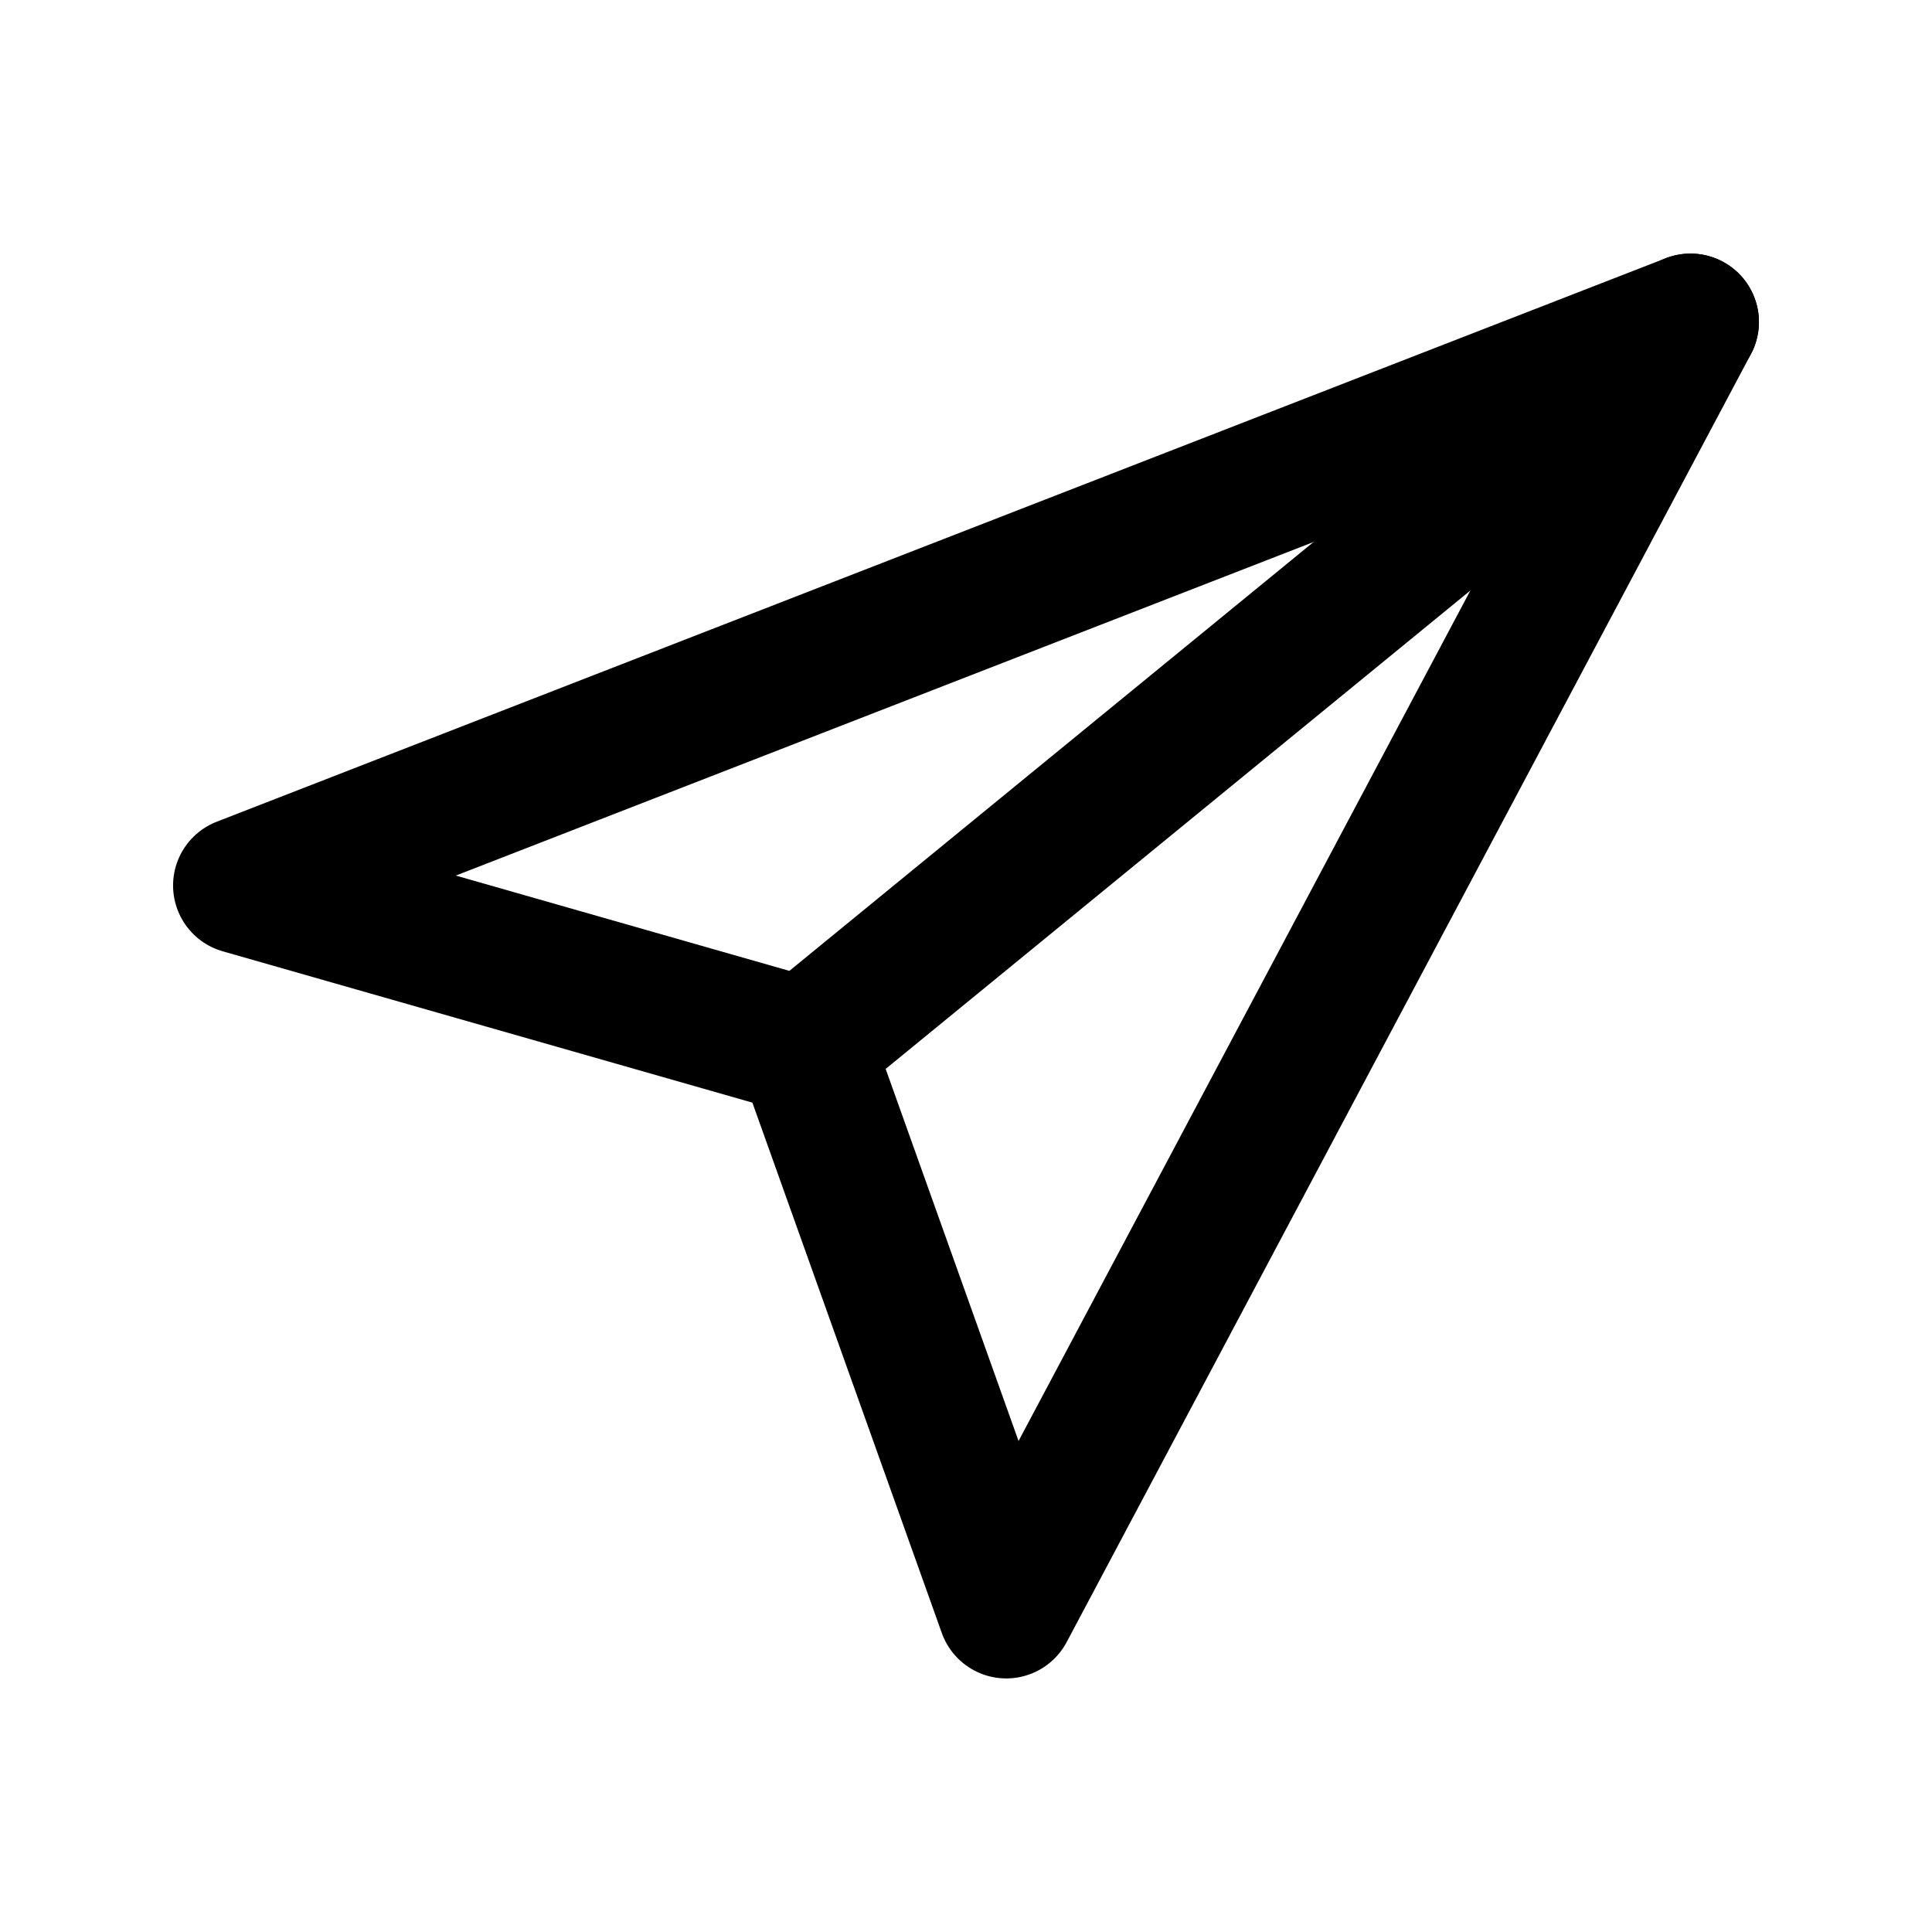
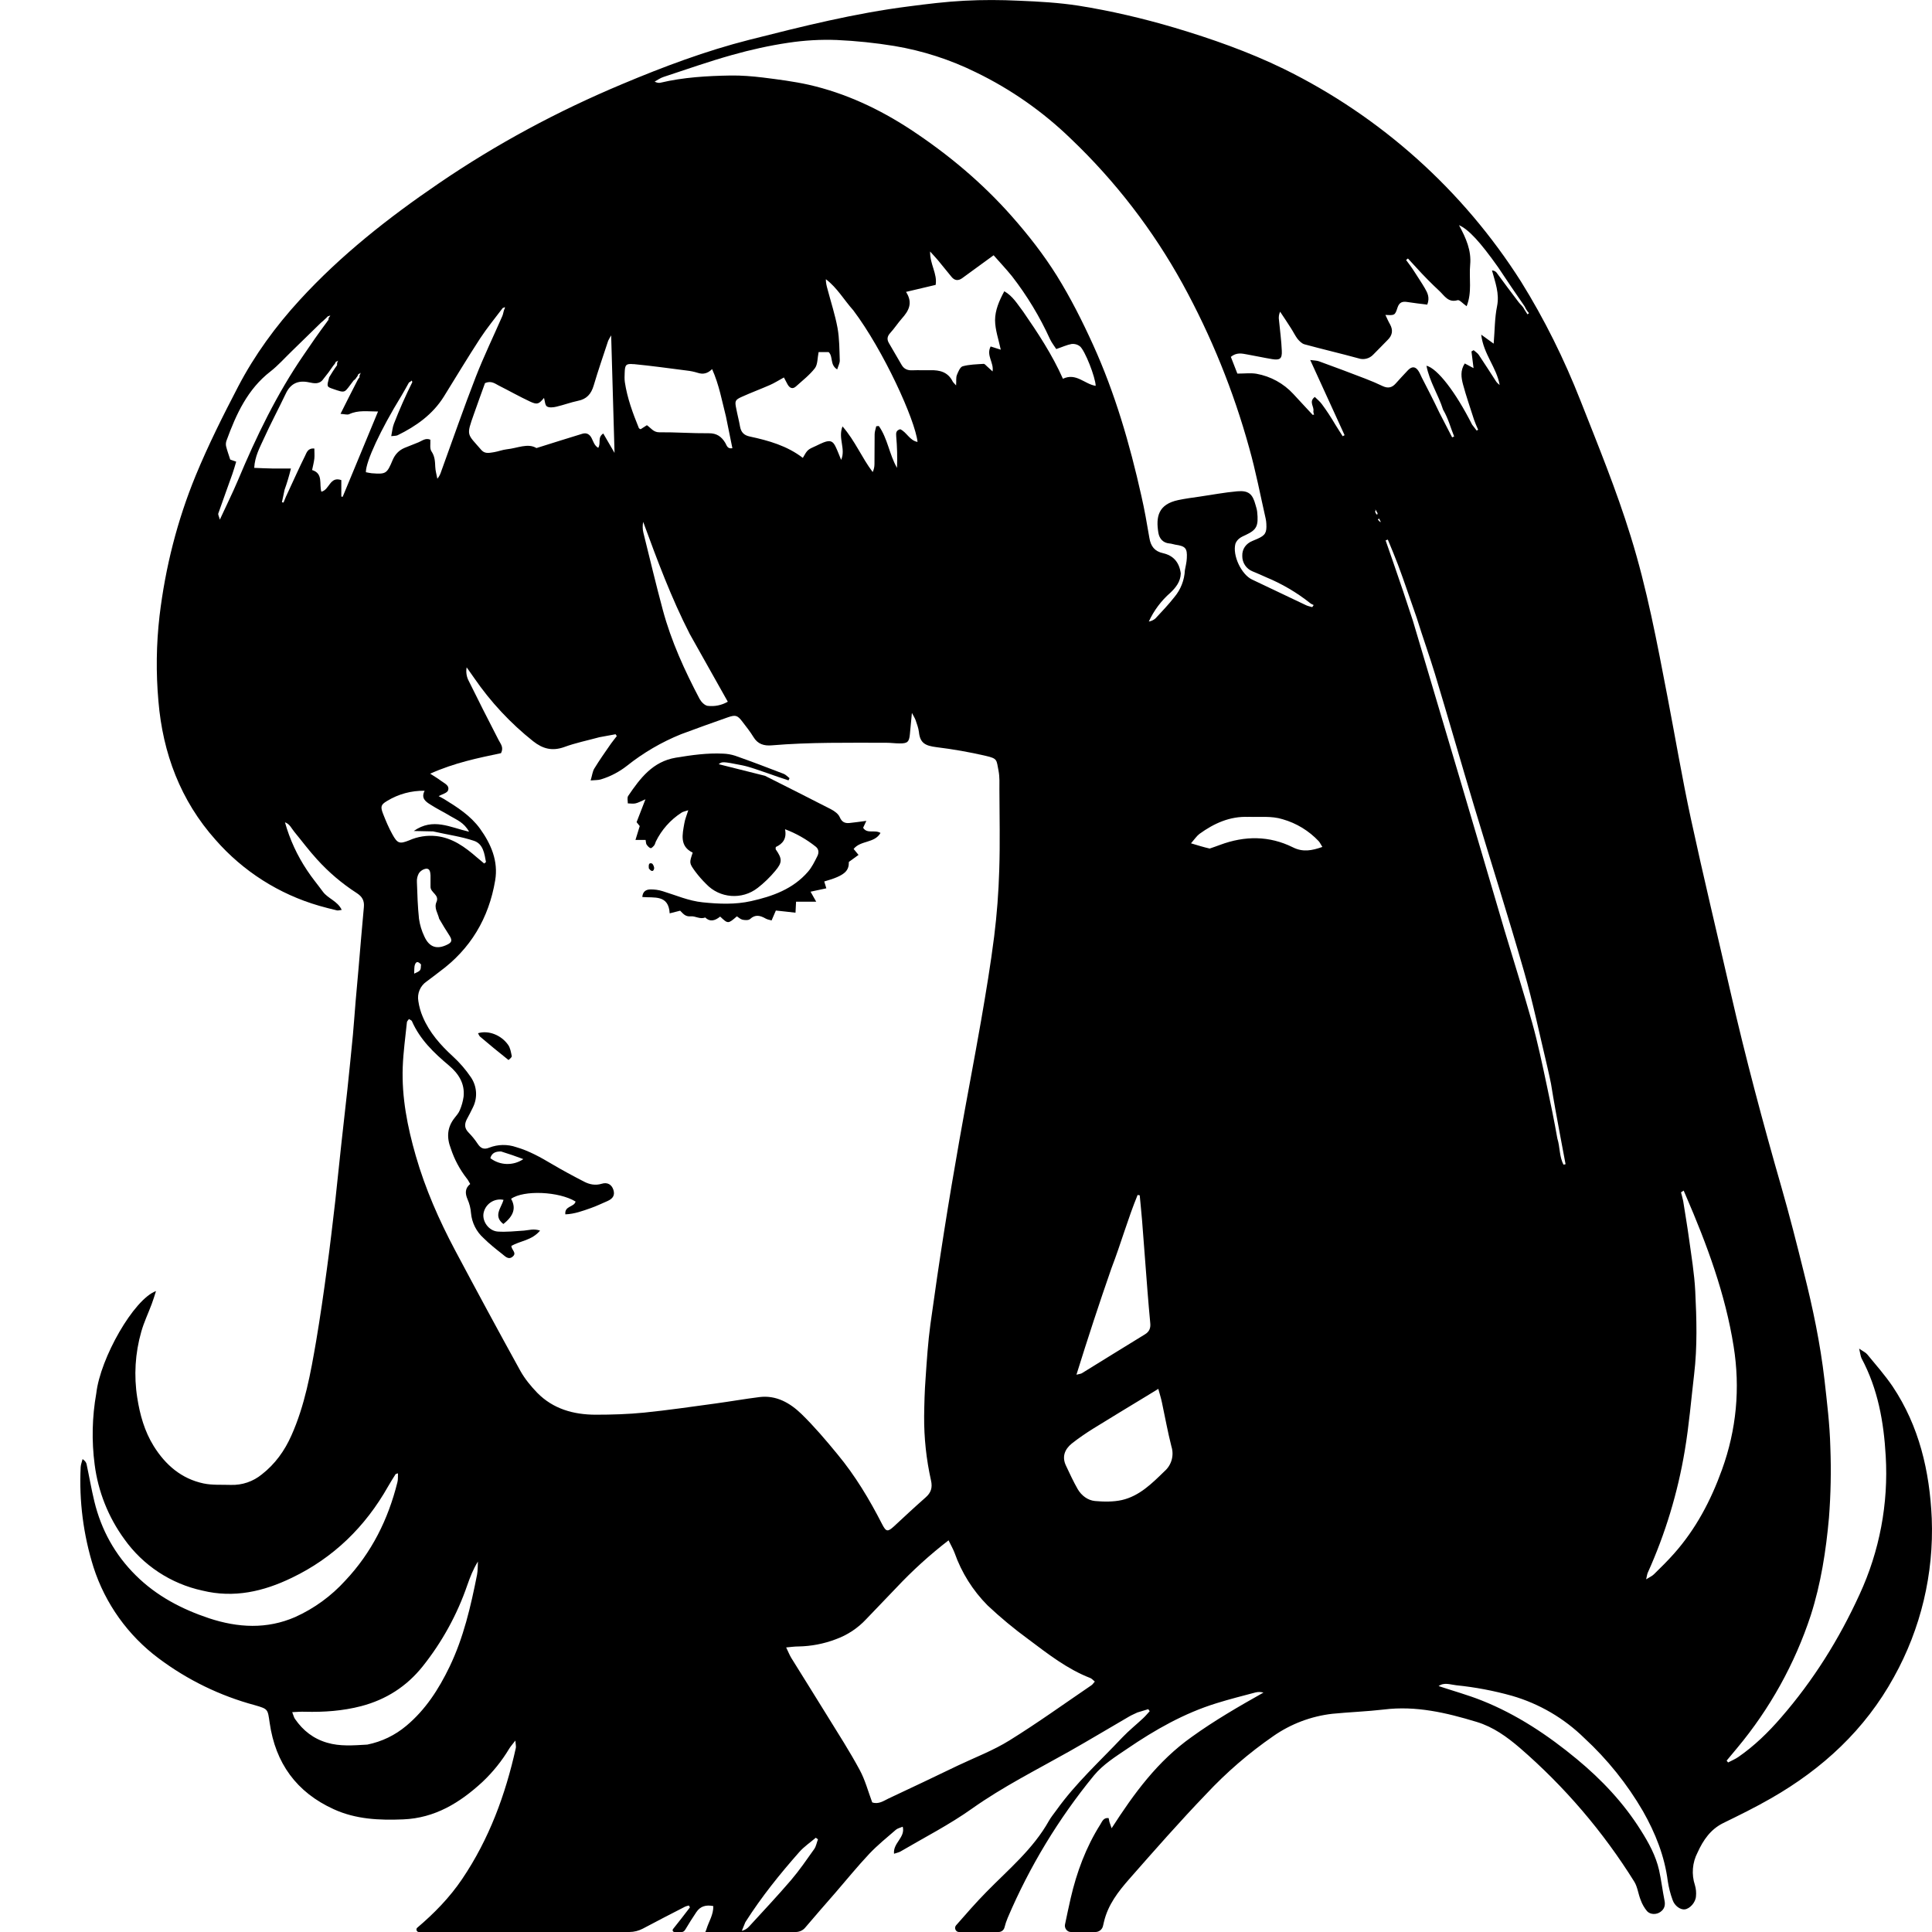
- <svg xmlns="http://www.w3.org/2000/svg" width="24" height="24" viewBox="0 0 24 24" fill="none">
-   <g stroke="currentColor" stroke-width="1.7" stroke-linejoin="round" stroke-linecap="round" fill="none">
-     <path d="M21 4 L3 11 L10 13 L12.5 20 L21 4 Z" />
-     <path d="M10 13 L21 4" />
-   </g>
+ <svg xmlns="http://www.w3.org/2000/svg" fill="currentColor" fill-rule="evenodd" viewBox="0 0 24 24">
+   <path d="M5.938 12.835c.127-.039.285.02.373.143.028.038.036.092.046.14.003.014-.02.033-.04.05-.124-.098-.24-.194-.354-.291-.011-.01-.016-.027-.025-.042zM8.396 9.412c.195-.032.39-.06.588-.05a.54.54 0 01.148.026c.202.071.402.147.601.224.028.01.05.036.075.055l-.013.027a9.203 9.203 0 01-.26-.089c-.115-.038-.213-.077-.315-.098-.25-.05-.25-.046-.292-.014l.574.144c.275.139.55.276.823.417.042.022.09.057.107.098.026.06.063.076.117.072.066-.006.132-.017.213-.027l-.04.086c.051.08.142.02.216.064-.074.13-.247.09-.334.199l.061.074-.12.087c0 .106-.038.168-.306.243l.026.085-.196.042.07.124h-.25l-.007.137c-.081-.01-.161-.018-.244-.027l-.053.123c-.027-.008-.052-.011-.073-.023-.067-.038-.128-.056-.195.006-.019.017-.063.014-.093.008-.026-.006-.05-.029-.07-.042-.11.095-.11.095-.208.003-.057.046-.12.074-.186.011-.063.027-.123-.02-.178-.014-.07.007-.097-.035-.133-.07l-.13.033c-.013-.236-.194-.19-.34-.203.005-.072.05-.092.095-.094a.474.474 0 01.159.022c.164.05.32.12.496.138.203.021.405.029.601-.015.265-.059.52-.149.707-.365.049-.056.083-.127.117-.195.019-.038.02-.084-.02-.116a1.397 1.397 0 00-.382-.217c.024.12-.031.182-.115.221 0 .014-.004.025 0 .03.08.115.084.16-.007.267a1.39 1.39 0 01-.218.211.477.477 0 01-.641-.05 1.36 1.36 0 01-.133-.152c-.078-.107-.076-.108-.033-.236-.165-.08-.128-.226-.104-.364.008-.05.028-.096.049-.163-.04.014-.067.017-.087.032a.897.897 0 00-.316.357c-.007.016-.01.034-.02.047-.012.015-.034.038-.045.035-.02-.006-.037-.027-.05-.045-.008-.012-.007-.032-.012-.057h-.126l.053-.172a14.82 14.82 0 00-.039-.049l.11-.284c-.06.026-.091.044-.124.051-.03.007-.064 0-.095 0 0-.031-.01-.07.004-.092.149-.22.305-.428.593-.476z" />
+   <path d="M8.06 10.788c-.003-.038-.004-.075.037-.062.016.006.034.048.028.067-.01.04-.038.032-.064-.005z" />
+   <path clip-rule="evenodd" d="M11.981.009c.226-.012.453-.011.679 0 .247.01.495.024.74.062.401.064.798.157 1.19.273.463.138.92.299 1.356.511a7.31 7.31 0 012.948 2.642c.292.469.536.963.739 1.479.219.556.446 1.11.623 1.683.204.654.329 1.326.458 1.997.097.504.182 1.01.29 1.511.156.722.329 1.44.494 2.16.186.812.4 1.615.63 2.415.102.355.193.713.282 1.072.11.436.202.876.254 1.323.031.278.066.557.073.837a7.56 7.56 0 01-.017.88c-.037.413-.1.818-.226 1.212a5.017 5.017 0 01-.915 1.649l-.13.156.018.023c.043-.023.088-.041.127-.068.2-.138.373-.307.531-.49.4-.46.721-.973.975-1.529a3.59 3.59 0 00.325-1.72c-.024-.424-.097-.834-.3-1.213-.013-.027-.015-.06-.03-.121.05.035.082.048.101.072.107.13.22.258.315.398.33.494.46 1.052.486 1.64a3.75 3.75 0 01-.47 1.97c-.36.655-.887 1.14-1.526 1.506-.193.111-.394.21-.595.308-.157.078-.248.211-.318.365a.522.522 0 00-.033.406.359.359 0 01.013.139c-.005.077-.077.155-.14.162-.054.006-.125-.043-.15-.116a1.206 1.206 0 01-.06-.233c-.04-.314-.155-.6-.308-.87a3.906 3.906 0 00-.73-.91 2.129 2.129 0 00-.897-.524 4.093 4.093 0 00-.692-.131c-.075-.008-.15-.04-.22.01.18.06.363.11.538.18.434.173.82.43 1.18.728.308.255.58.543.794.884.098.155.186.315.227.496.027.123.042.25.067.375.013.062-.002.109-.053.144-.047.033-.122.034-.163-.01a.455.455 0 01-.08-.14c-.03-.073-.038-.159-.078-.225a7.314 7.314 0 00-1.423-1.664c-.16-.137-.329-.26-.537-.323-.376-.114-.753-.203-1.15-.154-.213.025-.427.032-.64.053a1.6 1.6 0 00-.736.278 5.14 5.14 0 00-.834.72c-.329.342-.642.699-.955 1.055-.136.155-.264.319-.314.531a5.227 5.227 0 00-.012.051.096.096 0 01-.09.076h-.31c-.046 0-.082-.048-.072-.094.023-.108.045-.216.07-.324.075-.325.19-.635.368-.917.024-.039.04-.088.104-.08l.01.049.027.077c.28-.435.571-.834.996-1.135.283-.204.584-.378.89-.55a.196.196 0 00-.098-.002c-.162.043-.325.084-.485.134-.402.124-.764.33-1.11.566-.147.1-.298.193-.414.333a7.314 7.314 0 00-1.07 1.767.845.845 0 00-.04.12.075.075 0 01-.072.056h-.494c-.04 0-.062-.051-.036-.082.123-.14.246-.282.377-.415.275-.281.58-.532.777-.884.027-.048.063-.09.095-.135.238-.333.54-.607.818-.902.082-.086.175-.16.26-.24.029-.027.053-.057.079-.085l-.018-.025-.135.041c-.034.017-.07.031-.102.05-.248.144-.494.292-.743.433-.408.23-.825.439-1.209.711-.281.2-.591.358-.889.533-.02.012-.044.015-.08.028-.015-.135.143-.201.108-.336-.033.014-.064.02-.085.038-.111.096-.227.19-.328.296-.148.157-.284.325-.425.488-.125.143-.25.286-.373.431A.153.153 0 019.89 24H8.762a.316.316 0 00.016-.042c.028-.09.085-.172.083-.28-.091-.018-.162.001-.212.077a4.45 4.45 0 00-.136.215c-.01.016-.024.03-.042.03h-.093c-.019 0-.029-.022-.017-.037.071-.088.14-.178.209-.268.001-.002-.006-.012-.012-.024-.014.004-.03.006-.045.013-.176.09-.352.181-.527.274a.363.363 0 01-.168.042H5.202c-.026 0-.039-.036-.019-.053.21-.178.402-.374.558-.605.335-.496.538-1.047.667-1.629.004-.02-.003-.043-.006-.091-.037.048-.059.072-.076.1a1.943 1.943 0 01-.334.415c-.28.258-.59.448-.983.464-.297.012-.588 0-.865-.127-.46-.21-.722-.57-.794-1.072-.025-.17-.017-.171-.182-.219A3.513 3.513 0 011.97 20.6a2.286 2.286 0 01-.808-1.13 3.569 3.569 0 01-.16-1.245c.002-.034.016-.067.024-.1.032.023.046.043.05.066.033.153.059.308.096.46.086.355.257.664.516.92.258.256.571.419.91.532.358.118.717.138 1.07-.016a1.89 1.89 0 00.621-.452c.328-.348.533-.76.648-1.223.009-.034.005-.071.007-.11-.015.006-.026.006-.03.011-.031.05-.064.1-.093.152-.284.502-.679.887-1.196 1.135-.351.17-.718.255-1.11.159a1.607 1.607 0 01-.971-.64 2.006 2.006 0 01-.368-.924 2.903 2.903 0 01.02-.886c.05-.439.466-1.17.742-1.271-.02.063-.035.112-.053.16-.043.116-.097.227-.13.345a1.901 1.901 0 00-.05.82c.033.212.09.416.204.6.147.236.346.407.62.465.11.023.225.014.338.018a.576.576 0 00.386-.131c.164-.128.282-.292.366-.481.168-.375.24-.777.309-1.179.05-.296.093-.594.133-.893.039-.281.071-.563.104-.845.026-.232.048-.464.074-.696.024-.228.052-.455.076-.683.024-.227.047-.455.069-.683.013-.14.022-.28.034-.42l.037-.417c.022-.25.041-.5.065-.748.008-.082-.02-.132-.09-.177a2.46 2.46 0 01-.492-.418c-.1-.109-.188-.228-.282-.342-.035-.042-.056-.097-.116-.118a2.084 2.084 0 00.275.597c.06.092.131.176.196.265.063.086.182.115.234.226-.028.003-.046.01-.06.006a4.74 4.74 0 01-.22-.057 2.71 2.71 0 01-1.287-.819c-.435-.487-.656-1.076-.71-1.723a5.206 5.206 0 01.014-1.06c.072-.602.22-1.186.45-1.745.155-.376.338-.741.526-1.102.205-.393.466-.75.765-1.076.512-.559 1.104-1.024 1.726-1.448.717-.49 1.478-.898 2.277-1.233C8.244.828 8.767.632 9.31.494c.655-.166 1.31-.33 1.982-.415.229-.03.458-.058.688-.07zm-1.847 22.82c-.07.06-.147.111-.207.18-.238.27-.464.549-.668.869l-.044.108a.177.177 0 00.093-.057c.174-.19.351-.378.519-.574.104-.122.195-.255.288-.386.024-.034.03-.08.046-.12l-.027-.02zm1.65-3.695a5.51 5.51 0 00-.653.593l-.37.386a.963.963 0 01-.377.25 1.372 1.372 0 01-.467.09c-.044 0-.087.006-.151.012.028.058.043.097.064.131.15.242.301.482.45.724.136.22.276.438.399.666.068.125.105.267.156.404.077.027.14-.018.202-.048.29-.135.579-.274.867-.412.213-.101.437-.186.636-.31.347-.215.68-.455 1.018-.685.015-.01.026-.028.042-.046-.023-.019-.038-.037-.056-.044-.287-.111-.527-.3-.77-.482a5.319 5.319 0 01-.506-.42 1.757 1.757 0 01-.41-.653c-.019-.049-.045-.095-.075-.156zm-5.847.264c-.06.096-.097.194-.132.293a3.38 3.38 0 01-.555 1.01c-.2.25-.455.412-.762.493-.23.06-.464.076-.7.07-.048-.002-.097.002-.158.005.016.04.021.066.035.085.1.145.23.246.4.295.157.046.316.034.498.023.181-.037.343-.115.485-.234.238-.199.402-.454.536-.732.175-.363.264-.751.342-1.144.01-.053.008-.11.011-.164zm14.945-4.586c.008.029.016.057.027.107.024.155.051.31.072.464.03.219.067.437.078.657.017.344.027.689-.014 1.033-.037.315-.063.633-.116.946a6.153 6.153 0 01-.46 1.518c-.008.018-.01.039-.02.082.047-.03.077-.042.098-.064.085-.083.17-.167.248-.255.271-.305.458-.66.596-1.043.18-.498.228-1.011.145-1.531-.103-.65-.33-1.263-.597-1.881a9.055 9.055 0 00-.024-.055l-.033.022zM5.797 8.29a.26.26 0 00.018.153c.124.251.25.501.379.75.025.049.066.09.03.163-.284.06-.578.119-.88.255.059.038.097.06.132.087.042.032.112.058.09.12-.01.033-.075.048-.117.072.017.01.043.021.067.036.166.102.33.207.447.368.138.192.229.404.188.644-.079.469-.306.85-.69 1.132-.054.04-.106.083-.161.122a.243.243 0 00-.103.245.77.77 0 00.055.195c.083.196.22.35.375.492.083.076.159.164.222.257a.37.37 0 01.025.377c-.023.05-.05.099-.076.148-.03.06-.028.111.022.162.041.042.08.089.112.138.038.058.078.079.147.05a.486.486 0 01.333-.006c.16.046.302.126.444.21.13.077.264.149.4.219.067.035.14.05.219.026.071-.022.124.01.145.076.02.064-.003.108-.074.139-.07.03-.137.063-.209.088-.1.035-.201.073-.314.077-.013-.107.11-.088.127-.159-.206-.126-.643-.145-.801-.034.063.112.035.21-.096.313-.13-.1-.025-.202.002-.3a.209.209 0 00-.249.17c-.015.101.067.216.178.224.108.007.218-.005.326-.012.06-.005.12-.027.199 0-.103.123-.248.127-.357.19.002.05.07.086.019.131-.053.048-.095-.001-.132-.03-.08-.063-.16-.126-.231-.197a.474.474 0 01-.157-.311.52.52 0 00-.043-.172c-.032-.074-.032-.137.033-.19-.018-.03-.028-.053-.045-.072a1.222 1.222 0 01-.196-.369c-.053-.137-.046-.264.048-.381.024-.03.05-.06.064-.095a.664.664 0 00.047-.168c.017-.165-.064-.287-.182-.387-.186-.156-.36-.322-.46-.551-.005-.011-.024-.017-.037-.026-.011.017-.024.027-.025.038-.019.185-.045.37-.052.557-.014.377.058.743.162 1.104.118.41.289.798.488 1.173.267.502.537 1.002.812 1.5.055.098.13.189.208.27.198.202.452.272.724.273.202 0 .404-.006.605-.026.295-.03.59-.073.884-.113.183-.025.365-.057.548-.08.21-.026.38.073.522.21.16.156.305.327.447.5.22.265.397.56.554.867.05.098.07.1.147.03.13-.121.26-.242.394-.36.067-.059.088-.12.067-.213a3.535 3.535 0 01-.085-.796c.002-.157.006-.314.018-.471.015-.224.03-.45.06-.672a59.114 59.114 0 01.362-2.298c.087-.493.182-.984.268-1.477.06-.347.118-.694.162-1.043.034-.273.055-.55.063-.825.011-.332.003-.665.002-.998 0-.077.004-.155-.01-.23-.028-.142-.01-.155-.162-.19a5.826 5.826 0 00-.607-.107c-.146-.018-.207-.053-.221-.19-.006-.049-.025-.098-.041-.146-.009-.025-.024-.048-.046-.09l-.025.264c-.009.096-.029.116-.127.115-.055 0-.11-.008-.164-.008-.476 0-.952-.008-1.426.032-.095.008-.173-.015-.226-.103-.04-.066-.088-.126-.134-.186-.063-.084-.086-.093-.182-.06-.195.068-.388.138-.582.21a2.71 2.71 0 00-.675.394.986.986 0 01-.323.168c-.033.01-.07.008-.127.013.02-.066.024-.114.047-.15.064-.105.135-.205.205-.306.023-.033.049-.063.073-.095l-.015-.023-.201.037c-.146.04-.296.07-.437.122-.148.053-.266.023-.386-.072a3.623 3.623 0 01-.733-.786l-.093-.132zm8.592 8.963l-.147.09c-.22.134-.44.266-.659.402-.093.058-.184.12-.27.188-.085.07-.124.161-.072.272.047.1.093.2.147.294.047.08.124.138.213.147.11.01.228.012.336-.012.217-.05.372-.205.528-.357a.291.291 0 00.087-.308c-.046-.18-.079-.365-.118-.547-.011-.052-.027-.103-.045-.169zm-.257-2.409c-.12.291-.205.597-.325.91-.151.433-.294.87-.435 1.323.036-.01.054-.01.067-.018.261-.16.522-.324.785-.484.054-.033.071-.078.065-.138-.012-.13-.024-.262-.034-.393l-.068-.886c-.008-.103-.02-.206-.029-.31-.009 0-.017-.002-.026-.004zm3.081-8.13l.099.285c.08.231.159.463.24.714l.58 1.952c.187.63.372 1.262.558 1.893.114.382.235.762.343 1.146.072.257.126.519.186.799.044.206.087.413.127.64.034.106.023.226.077.325l.025-.006-.068-.362c-.038-.206-.077-.412-.113-.638-.015-.07-.029-.141-.046-.211-.095-.396-.177-.796-.29-1.187-.196-.685-.413-1.364-.618-2.046-.165-.549-.322-1.1-.488-1.648-.069-.227-.15-.45-.226-.695l-.117-.336c-.037-.107-.075-.216-.115-.322-.04-.106-.084-.21-.127-.314a7.558 7.558 0 01-.027.01zM6.225 14.304c-.063-.001-.115.014-.134.083a.35.35 0 00.41.012 4.533 4.533 0 00-.276-.095zM5.23 11.98c-.026-.027-.057-.048-.075.002-.012.032-.007.07-.01.113.082-.037.082-.037.085-.115zm.062-1.189a.135.135 0 00-.088.056.197.197 0 00-.025.11c.005.152.01.306.026.457a.751.751 0 00.066.218c.061.136.157.167.288.101.055-.027.06-.054.025-.11a4.52 4.52 0 01-.129-.211c-.015-.068-.066-.131-.033-.207.04-.09-.076-.116-.074-.19V10.874c-.003-.038-.006-.087-.056-.083zm-.017-.968a.867.867 0 00-.467.127c-.076.045-.084.07-.05.158.034.087.07.173.115.254.064.117.09.125.21.077a.657.657 0 01.336-.053c.202.022.357.136.504.264l.092.077c.007-.006.014-.013.022-.018-.019-.105-.035-.226-.149-.264-.157-.053-.324-.075-.508-.117l-.24-.005c.24-.169.452-.044.687.009-.063-.115-.153-.147-.23-.193-.082-.05-.17-.092-.25-.144-.06-.037-.12-.08-.072-.172zm10.233.325c-.23-.01-.427.08-.608.211-.034.026-.06.065-.105.117.087.026.15.046.232.065.044-.015.088-.03.13-.046.306-.114.61-.115.904.031.126.063.237.04.366-.005-.02-.031-.03-.054-.045-.071a.986.986 0 00-.448-.273c-.14-.044-.284-.024-.426-.03zM7.99 6.483a.308.308 0 00.002.133c.08.321.156.643.242.962.104.387.27.75.456 1.103.02.037.061.08.098.087a.404.404 0 00.253-.051l-.472-.84c-.23-.448-.405-.92-.579-1.394zM10.397.497c-.2-.008-.405.004-.603.034-.236.035-.47.087-.7.152-.287.08-.569.18-.852.273-.04.013-.074.038-.11.058.028.014.05.018.07.014.287-.068.58-.085.873-.09.134-.002.269.009.402.025.19.024.382.048.57.09.456.104.874.3 1.265.556.464.306.888.66 1.257 1.078.205.232.395.475.56.739.17.274.315.561.449.856.273.601.456 1.232.6 1.876.04.173.07.348.1.524.017.104.065.167.17.19.122.028.2.105.22.251-.003.102-.06.174-.129.24a1.065 1.065 0 00-.268.358.164.164 0 00.083-.039c.08-.086.162-.172.235-.265a.56.56 0 00.13-.333c.009-.05.022-.1.024-.15.007-.124-.017-.15-.143-.168-.025-.004-.049-.014-.073-.015-.082-.007-.125-.063-.137-.131-.033-.198-.004-.355.247-.408.086-.018.174-.03.26-.042.158-.023.315-.053.473-.067.14-.012.19.033.226.167.008.029.018.057.021.087.019.179-.008.225-.141.288-.027.013-.055.024-.078.042a.148.148 0 00-.051.067c-.039.144.073.382.206.445l.673.32c.023.011.05.015.075.023l.018-.026c-.015-.008-.032-.013-.044-.024a2.27 2.27 0 00-.544-.32 4.898 4.898 0 00-.173-.075.203.203 0 01-.126-.191c-.003-.085.045-.154.128-.187l.059-.025c.099-.044.118-.076.112-.187a.384.384 0 00-.008-.063c-.067-.294-.123-.59-.205-.88a9.478 9.478 0 00-.826-2.036 7.465 7.465 0 00-1.39-1.805 4.536 4.536 0 00-1.177-.824 3.656 3.656 0 00-1.016-.328 6.155 6.155 0 00-.712-.074zm6.719 5.955c.01.014.018.028.038.034l-.022-.044-.016.01zM4.103 3.917a.062.062 0 01-.03.012.455.455 0 01-.04.039c-.01.01-.02.02-.045.04l-.363.354c-.088.085-.17.178-.266.253-.284.22-.425.53-.544.855a.132.132 0 00-.007.071c.013.055.033.108.052.168l.074.026c-.017.056-.03.105-.047.152-.058.164-.118.327-.175.491-.005.015.008.036.019.077.08-.175.158-.33.225-.489.228-.544.484-1.074.819-1.561.09-.133.182-.266.283-.401.004-.006.007-.013.022-.03.001-.016.003-.032.015-.04l.008-.017zm12.976 2.408a.023.023 0 01.009.019.073.073 0 00-.006.01.188.188 0 00.007.02l.018.022c.002-.007.007-.016.005-.021-.003-.01-.012-.018-.02-.038a1.331 1.331 0 01-.013-.012zM4.199 4.48c-.003.004-.008.008-.027.014-.005.013-.011.025-.031.047a2.085 2.085 0 01-.124.167c-.048.07-.116.055-.181.041-.134-.028-.228.016-.287.143-.089.187-.187.37-.273.56-.049.108-.11.216-.118.36.081.003.154.007.228.008h.228a2.563 2.563 0 01-.079.264c-.01.052-.022.103-.033.155l.02.004c.018-.046.037-.092.067-.153.066-.142.13-.285.2-.426.02-.04.034-.1.116-.092 0 .043.004.084 0 .124-.005.045-.017.09-.028.143.141.043.086.174.115.269.102-.022.104-.195.248-.144v.205l.017.002.439-1.059c-.13 0-.246-.02-.358.033-.024.011-.058-.001-.108-.004.075-.15.139-.278.211-.417a.128.128 0 01.025-.036c0-.015-.001-.03.008-.038l.006-.02c-.005.006-.01.011-.028.017-.004.012-.009.024-.026.045a.085.085 0 01-.032.033c-.123.157-.09.164-.258.106-.079-.027-.078-.028-.047-.144.028-.046.056-.093.098-.15 0-.016-.001-.032.007-.042L4.2 4.48zm2.073-.67c-.003.006-.007.011-.027.016-.094.125-.194.246-.28.377-.155.238-.301.481-.451.723-.14.224-.345.368-.575.481-.017.008-.04.006-.079.011.012-.059.016-.109.033-.153a6.076 6.076 0 01.229-.518l-.007-.02a.138.138 0 01-.035.025c-.028.05-.055.1-.093.164-.26.424-.443.817-.442.95.024.004.048.011.073.013.177.013.188.007.26-.165.03-.07.077-.12.147-.15l.175-.07c.044-.018.085-.057.146-.032.003.05-.01.11.014.145.042.062.044.125.047.193.002.049.017.098.026.147.029-.034.039-.065.05-.097.142-.39.277-.782.428-1.17.1-.256.22-.504.33-.756.013-.03.013-.067.03-.092V3.81zm3.987-.34c0 .045.01.084.021.123.042.16.094.318.124.48.024.133.023.27.028.406 0 .033-.019.067-.032.11-.094-.058-.047-.158-.106-.215h-.125c-.015.072-.01.152-.046.2-.066.085-.155.154-.236.227-.043.038-.078.018-.103-.025l-.046-.087c-.065.035-.117.069-.172.093-.116.051-.235.095-.35.147-.085.038-.09.053-.07.147.014.075.034.148.047.223.013.072.05.109.123.124.233.05.462.115.657.265.058-.102.058-.102.168-.151.03-.014.06-.03.092-.042.08-.03.115-.017.15.06.023.048.041.098.066.158.06-.14-.042-.267.017-.416.157.18.24.39.375.567a.235.235 0 00.022-.098c.002-.124 0-.247.002-.371 0-.034.013-.067.02-.1l.032-.003c.11.155.13.354.226.52a3.036 3.036 0 00-.01-.392c-.004-.045 0-.074.05-.088.08.036.116.14.215.158-.03-.275-.423-1.137-.798-1.635-.114-.127-.2-.28-.34-.386zm-2.667.696c-.019.034-.03.05-.037.067-.061.185-.125.37-.18.556-.031.105-.087.169-.195.19-.09.019-.178.052-.268.073-.038.009-.089.015-.118-.003-.024-.016-.025-.069-.036-.106-.064.076-.082.087-.17.047-.133-.062-.262-.135-.393-.201-.048-.025-.093-.063-.17-.03-.043.12-.091.25-.137.382-.099.28-.087.242.095.453.046.048.102.03.154.023.054-.009.106-.03.16-.036.13-.013.26-.08.367-.015.204-.064.387-.122.571-.178.05-.015.089.005.114.054.022.042.034.093.082.121.038-.056-.013-.128.063-.178l.14.241-.042-1.46zm.278.358c-.096-.01-.107.01-.11.108-.002.038-.003.078.002.115.03.2.099.386.174.57.002.006.012.01.022.015l.078-.05c.052.036.081.088.153.088.205-.002.41.014.616.012.099-.001.158.042.205.12.018.03.024.077.088.066l-.08-.394c-.05-.195-.085-.395-.172-.589-.057.057-.114.068-.18.046a.72.72 0 00-.135-.028c-.22-.028-.44-.059-.66-.08zm10.254-1.727c.089.163.155.316.139.491-.016.168.026.342-.044.516-.047-.033-.088-.082-.112-.075-.117.035-.164-.057-.227-.115a4.772 4.772 0 01-.286-.29l-.104-.113a4.856 4.856 0 01-.023.019c.035.046.07.093.11.156.04.064.084.127.122.193.034.058.065.118.031.205-.082-.01-.164-.019-.246-.032-.06-.01-.101 0-.124.07-.031.098-.037.096-.15.09.02.042.036.08.057.116.041.074.03.138-.03.196-.06.06-.118.122-.178.181a.175.175 0 01-.185.046c-.222-.061-.447-.113-.67-.174-.032-.009-.063-.04-.086-.068-.03-.04-.052-.087-.08-.13-.044-.07-.09-.138-.136-.207a.18.18 0 00-.014.105c.012.127.03.253.035.38.005.1-.024.12-.121.104-.104-.017-.206-.04-.31-.058-.064-.012-.131-.028-.202.03l.081.208c.09 0 .166-.01.237.002a.819.819 0 01.458.251c.078.083.154.168.241.26l.018-.005c-.004-.006-.008-.013-.01-.04.014-.056-.062-.118.018-.178.031.03.064.057.088.09.058.078.111.159.169.257l.089.141.024-.013a2093.819 2093.819 0 01-.427-.934c.055.007.083.007.108.016.193.07.385.142.577.216.074.028.147.06.219.094.062.028.112.018.157-.033.05-.056.102-.112.154-.167.05-.051.095-.046.132.014.016.025.026.053.04.08.071.138.143.277.217.433l.159.308.025-.011c-.044-.106-.07-.218-.138-.334-.057-.182-.168-.346-.206-.545.136.034.362.326.567.732l.057.074.018-.011a1.563 1.563 0 01-.052-.127c-.046-.145-.097-.29-.136-.436-.022-.083-.036-.173.022-.26l.109.058-.026-.207.027-.016c.022.02.05.036.065.06.073.108.143.22.215.33.01.016.029.029.043.043-.036-.217-.2-.38-.229-.626l.155.112c.014-.166.012-.319.042-.465.032-.158-.023-.297-.063-.445.024.004.036.006.055.025.092.124.183.249.277.371.02.027.05.047.069.087l.04.063.019-.015a.293.293 0 01-.053-.082 27.922 27.922 0 01-.332-.49c-.221-.311-.363-.467-.485-.521zm-6.57.327c-.003.161.092.275.069.415l-.368.087c.09.139.032.237-.052.331-.05.057-.092.122-.143.178-.037.04-.046.078-.018.126l.16.275c.029.048.072.066.128.064.076-.003.152 0 .228-.001.116-.003.216.022.275.137.006.014.02.024.044.052.004-.059-.003-.098.01-.13.016-.04.04-.099.072-.108.084-.023.173-.024.26-.03.013-.001.027.018.04.029l.071.065c.019-.11-.082-.198-.024-.31l.126.04c-.026-.123-.07-.245-.071-.366 0-.123.051-.243.115-.36.107.062.16.156.234.253.183.265.36.533.494.834.165-.078.27.068.407.088-.003-.106-.133-.441-.197-.492a.142.142 0 00-.102-.028c-.06.011-.119.039-.191.063-.025-.039-.056-.078-.077-.122a3.936 3.936 0 00-.473-.783c-.076-.094-.16-.182-.228-.26l-.391.285c-.049.035-.094.03-.132-.017l-.169-.207c-.025-.03-.053-.059-.097-.108z" />
</svg>
